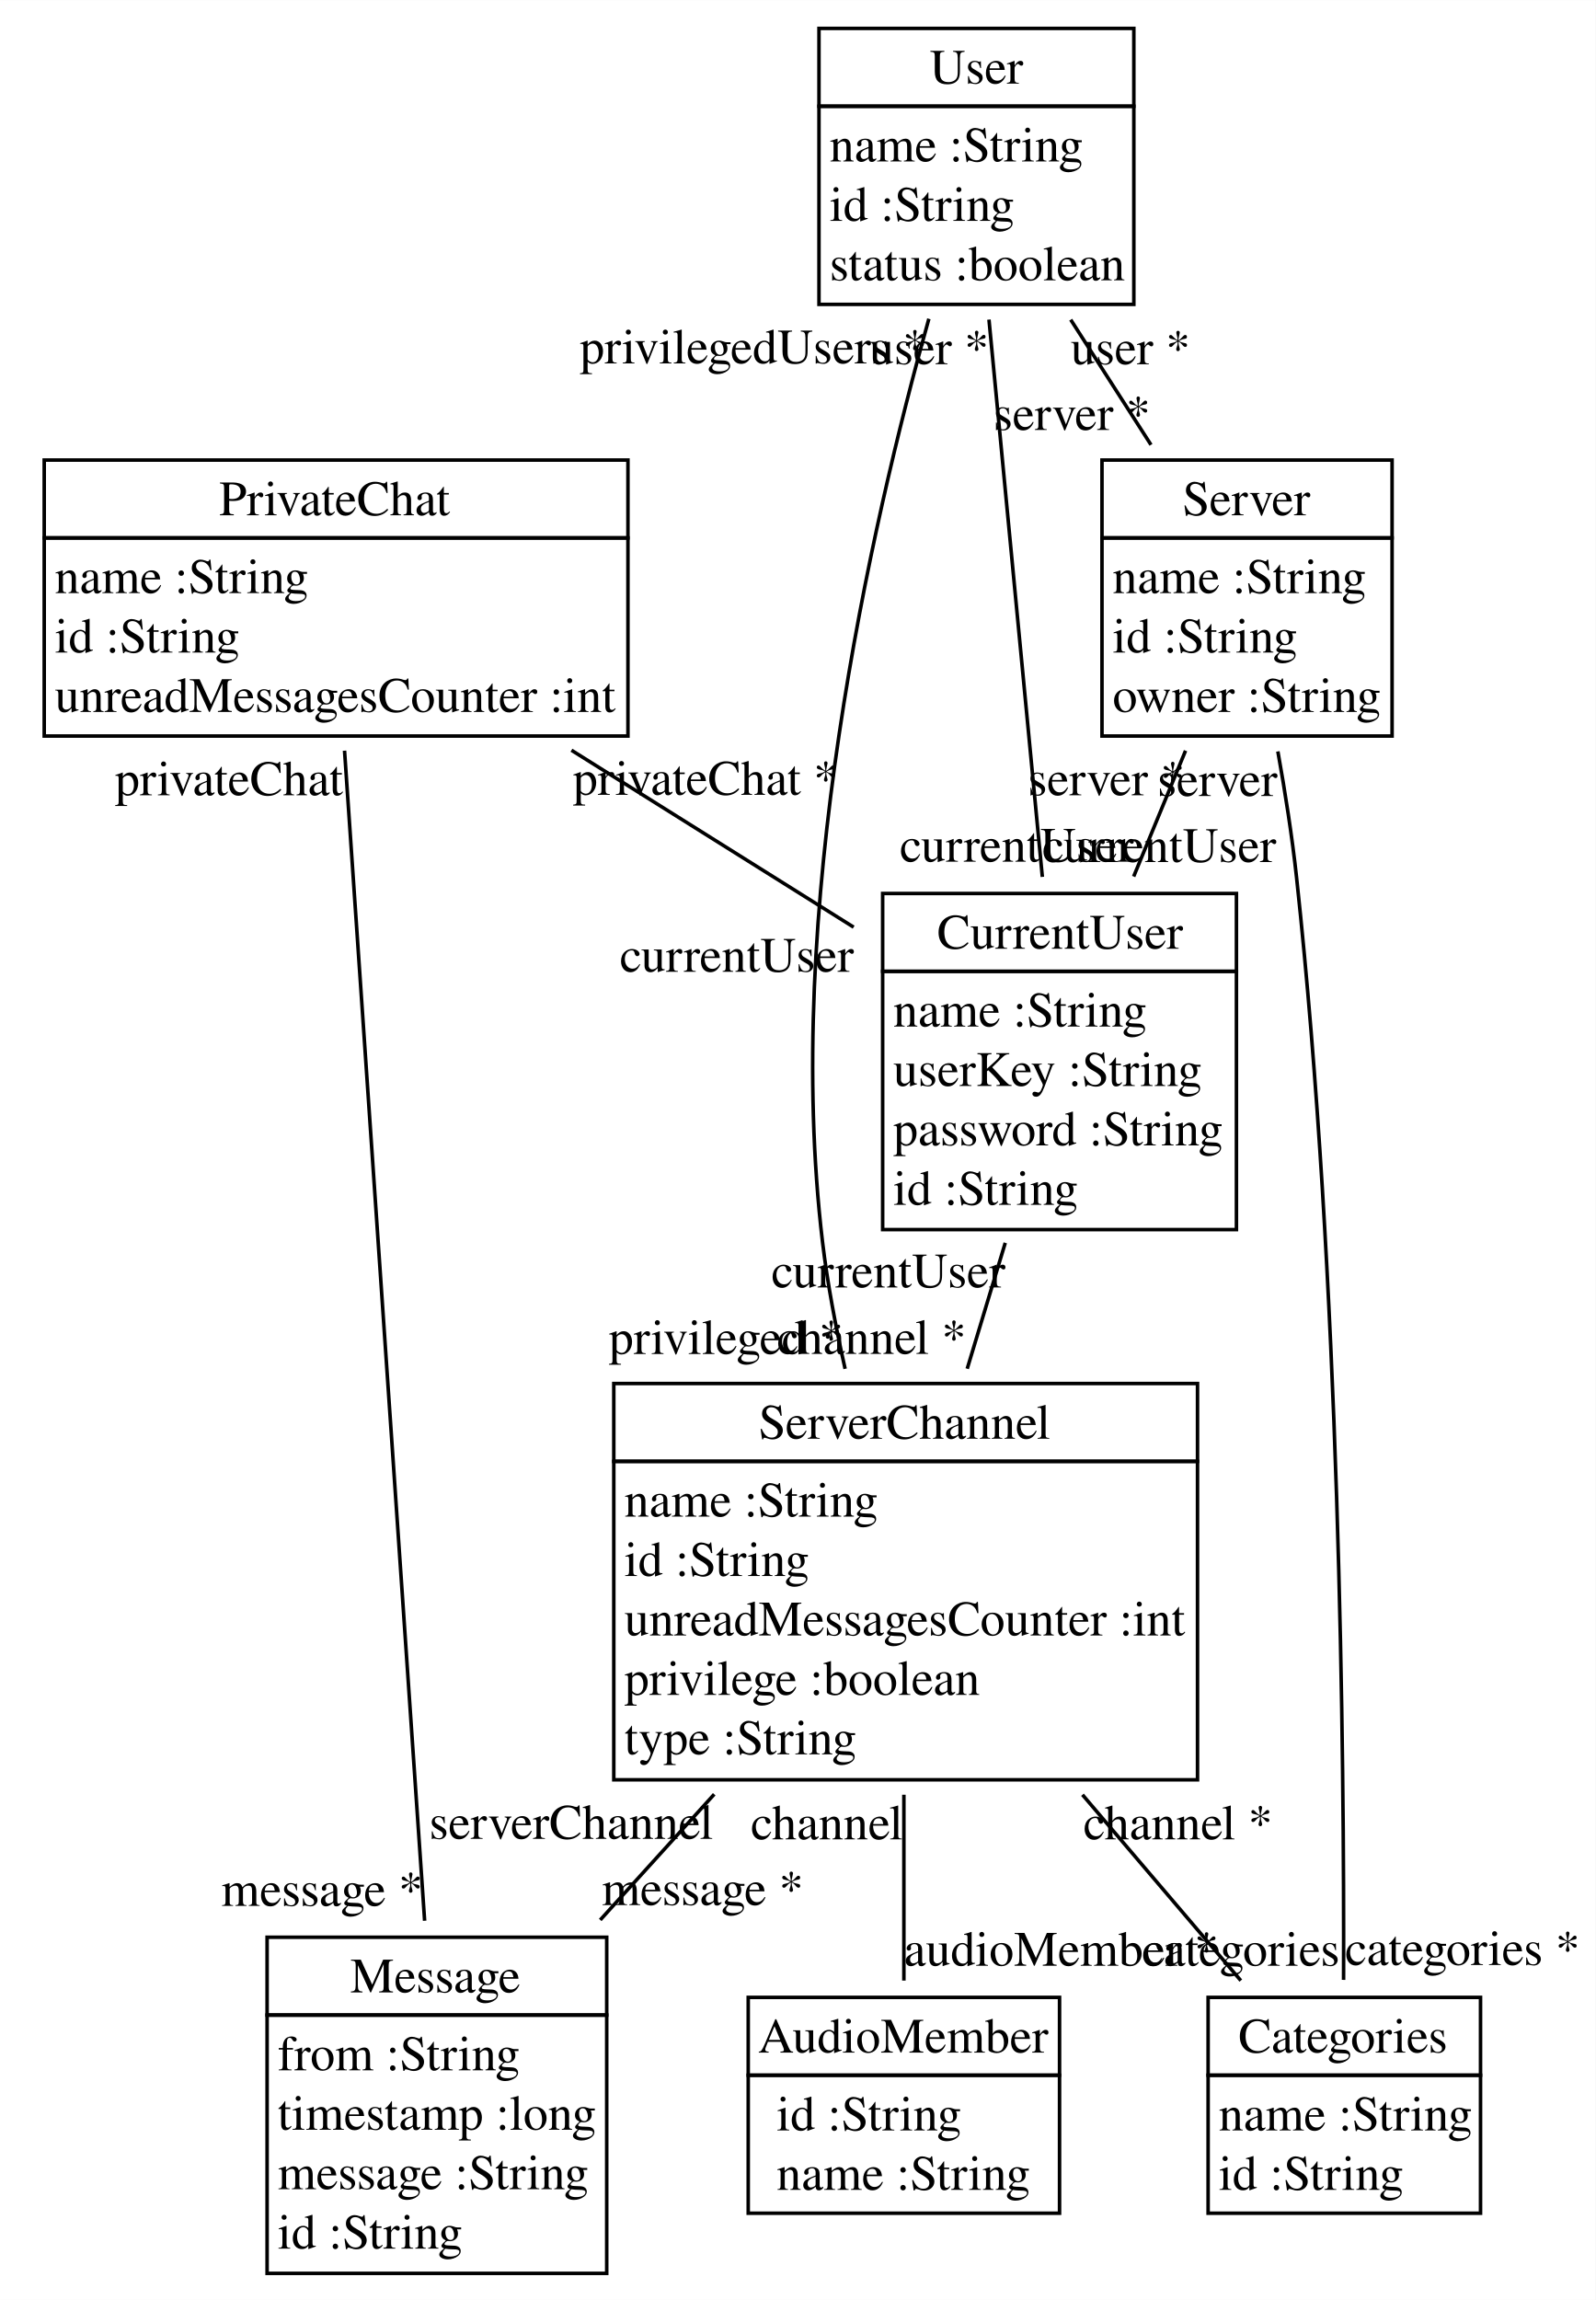
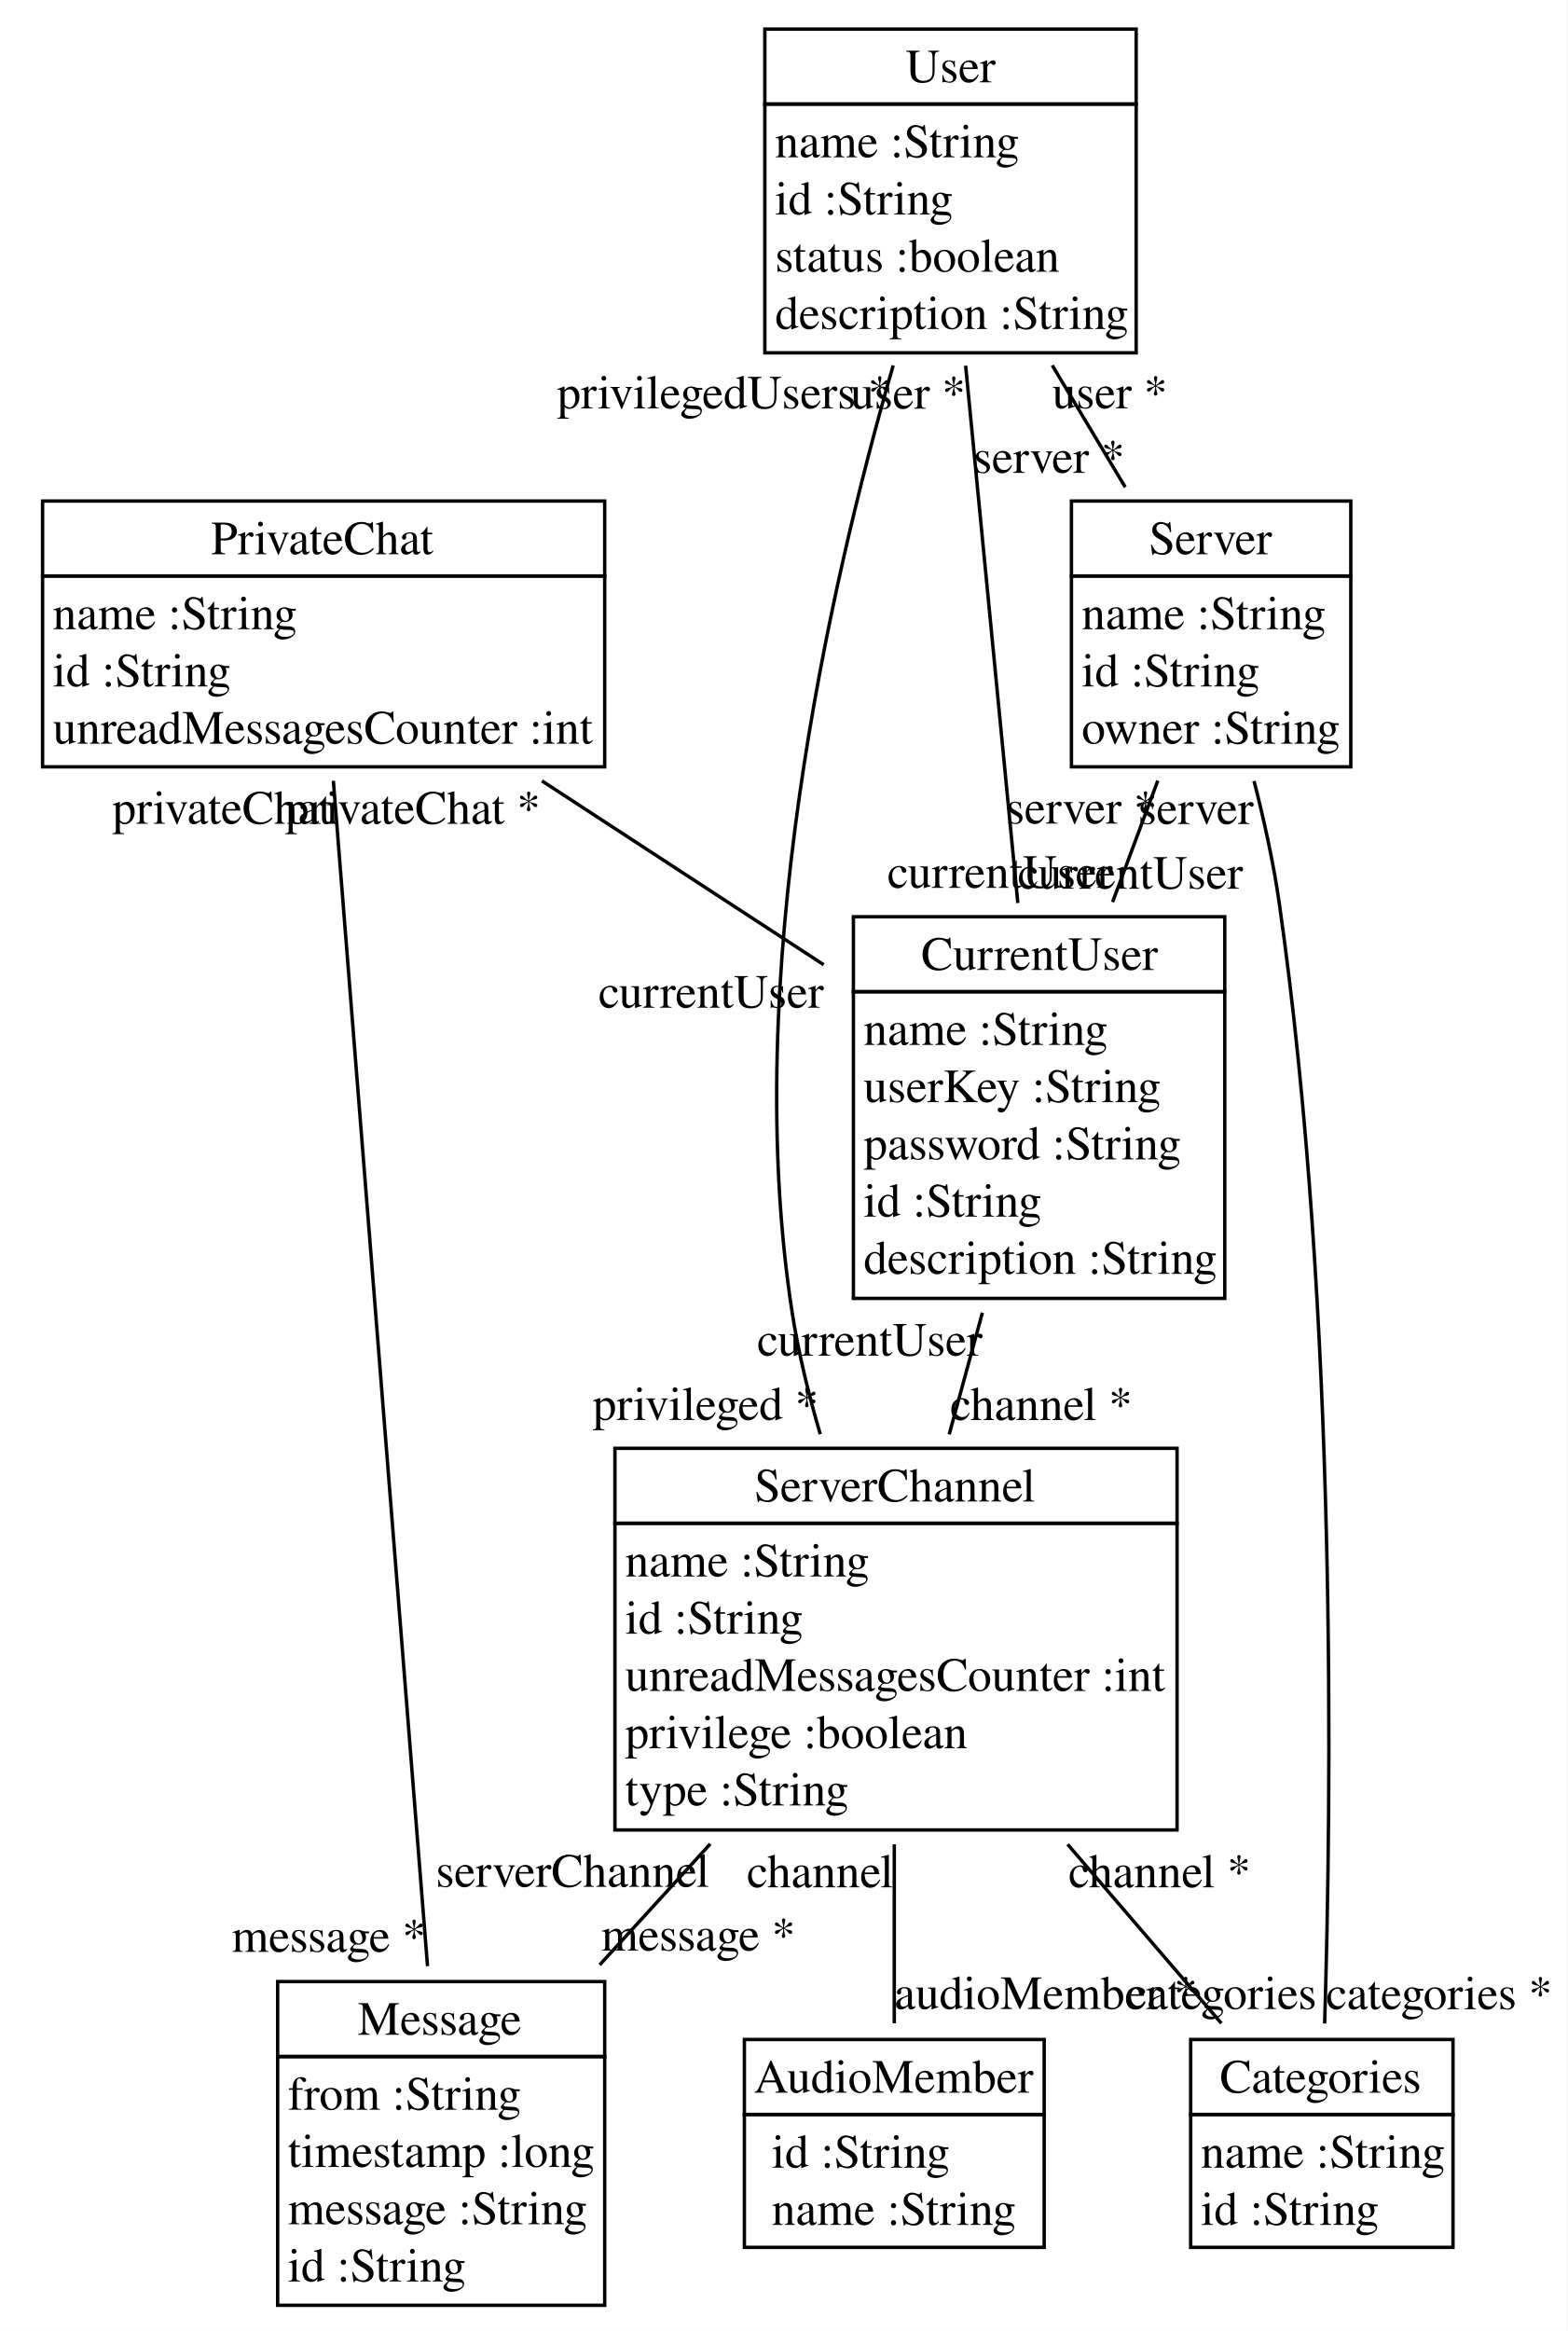
- <svg xmlns="http://www.w3.org/2000/svg" width="451px" height="650px" viewBox="0.00 0.00 451.04 650.00">
-   <g id="graph0" class="graph" transform="scale(1.0 1.0) rotate(0) translate(4 646)">
-     <polygon fill="white" stroke="transparent" points="-4,4 -4,-646 447.04,-646 447.04,4 -4,4" />
+ <svg xmlns="http://www.w3.org/2000/svg" width="460px" height="684px" viewBox="0.00 0.00 460.06 684.00">
+   <g id="graph0" class="graph" transform="scale(1.0 1.0) rotate(0) translate(4 680)">
+     <polygon fill="white" stroke="transparent" points="-4,4 -4,-680 456.06,-680 456.06,4 -4,4" />
    <g id="node1" class="node">
-       <polygon fill="none" stroke="black" points="207.5,-59.5 207.5,-81.5 295.5,-81.5 295.5,-59.5 207.5,-59.5" />
-       <text text-anchor="start" x="210.29" y="-65.9" font-family="Times,serif" font-size="14.00">AudioMember</text>
-       <polygon fill="none" stroke="black" points="207.5,-20.5 207.5,-59.5 295.5,-59.5 295.5,-20.5 207.5,-20.5" />
-       <text text-anchor="start" x="215.53" y="-43.9" font-family="Times,serif" font-size="14.00">id :String</text>
-       <text text-anchor="start" x="215.53" y="-27.1" font-family="Times,serif" font-size="14.00">name :String</text>
+       <polygon fill="none" stroke="black" points="214.5,-59.5 214.5,-81.5 302.5,-81.5 302.5,-59.5 214.5,-59.5" />
+       <text text-anchor="start" x="217.29" y="-65.9" font-family="Times,serif" font-size="14.00">AudioMember</text>
+       <polygon fill="none" stroke="black" points="214.5,-20.5 214.5,-59.5 302.5,-59.5 302.5,-20.5 214.5,-20.5" />
+       <text text-anchor="start" x="222.53" y="-43.9" font-family="Times,serif" font-size="14.00">id :String</text>
+       <text text-anchor="start" x="222.53" y="-27.1" font-family="Times,serif" font-size="14.00">name :String</text>
    </g>
    <g id="node7" class="node">
-       <polygon fill="none" stroke="black" points="169.5,-233 169.5,-255 334.5,-255 334.5,-233 169.5,-233" />
-       <text text-anchor="start" x="210.41" y="-239.4" font-family="Times,serif" font-size="14.00">ServerChannel</text>
-       <polygon fill="none" stroke="black" points="169.5,-143 169.5,-233 334.5,-233 334.5,-143 169.5,-143" />
-       <text text-anchor="start" x="172.5" y="-217.4" font-family="Times,serif" font-size="14.00">name :String</text>
-       <text text-anchor="start" x="172.5" y="-200.6" font-family="Times,serif" font-size="14.00">id :String</text>
-       <text text-anchor="start" x="172.5" y="-183.8" font-family="Times,serif" font-size="14.00">unreadMessagesCounter :int</text>
-       <text text-anchor="start" x="172.5" y="-167" font-family="Times,serif" font-size="14.00">privilege :boolean</text>
-       <text text-anchor="start" x="172.5" y="-150.2" font-family="Times,serif" font-size="14.00">type :String</text>
+       <polygon fill="none" stroke="black" points="176.5,-233 176.5,-255 341.5,-255 341.5,-233 176.5,-233" />
+       <text text-anchor="start" x="217.41" y="-239.4" font-family="Times,serif" font-size="14.00">ServerChannel</text>
+       <polygon fill="none" stroke="black" points="176.5,-143 176.5,-233 341.5,-233 341.5,-143 176.5,-143" />
+       <text text-anchor="start" x="179.5" y="-217.4" font-family="Times,serif" font-size="14.00">name :String</text>
+       <text text-anchor="start" x="179.5" y="-200.6" font-family="Times,serif" font-size="14.00">id :String</text>
+       <text text-anchor="start" x="179.5" y="-183.8" font-family="Times,serif" font-size="14.00">unreadMessagesCounter :int</text>
+       <text text-anchor="start" x="179.5" y="-167" font-family="Times,serif" font-size="14.00">privilege :boolean</text>
+       <text text-anchor="start" x="179.5" y="-150.2" font-family="Times,serif" font-size="14.00">type :String</text>
    </g>
    <g id="edge1" class="edge">
-       <path fill="none" stroke="black" d="M251.5,-86.25C251.5,-101.86 251.5,-120.88 251.5,-138.77" />
-       <text text-anchor="middle" x="229.73" y="-126.17" font-family="Times,serif" font-size="14.00">channel</text>
-       <text text-anchor="middle" x="296.02" y="-90.45" font-family="Times,serif" font-size="14.00">audioMember *</text>
+       <path fill="none" stroke="black" d="M258.5,-86.25C258.5,-101.86 258.5,-120.88 258.5,-138.77" />
+       <text text-anchor="middle" x="236.73" y="-126.17" font-family="Times,serif" font-size="14.00">channel</text>
+       <text text-anchor="middle" x="303.02" y="-90.45" font-family="Times,serif" font-size="14.00">audioMember *</text>
    </g>
    <g id="node2" class="node">
-       <polygon fill="none" stroke="black" points="337.5,-59.5 337.5,-81.5 414.5,-81.5 414.5,-59.5 337.5,-59.5" />
-       <text text-anchor="start" x="346.07" y="-65.9" font-family="Times,serif" font-size="14.00">Categories</text>
-       <polygon fill="none" stroke="black" points="337.5,-20.5 337.5,-59.5 414.5,-59.5 414.5,-20.5 337.5,-20.5" />
-       <text text-anchor="start" x="340.5" y="-43.9" font-family="Times,serif" font-size="14.00">name :String</text>
-       <text text-anchor="start" x="340.5" y="-27.1" font-family="Times,serif" font-size="14.00">id :String</text>
+       <polygon fill="none" stroke="black" points="345.5,-59.5 345.5,-81.5 422.5,-81.5 422.5,-59.5 345.5,-59.5" />
+       <text text-anchor="start" x="354.07" y="-65.9" font-family="Times,serif" font-size="14.00">Categories</text>
+       <polygon fill="none" stroke="black" points="345.5,-20.5 345.5,-59.5 422.5,-59.5 422.5,-20.5 345.5,-20.5" />
+       <text text-anchor="start" x="348.5" y="-43.9" font-family="Times,serif" font-size="14.00">name :String</text>
+       <text text-anchor="start" x="348.5" y="-27.1" font-family="Times,serif" font-size="14.00">id :String</text>
    </g>
    <g id="node6" class="node">
-       <polygon fill="none" stroke="black" points="307.5,-494 307.5,-516 389.5,-516 389.5,-494 307.5,-494" />
-       <text text-anchor="start" x="330.23" y="-500.4" font-family="Times,serif" font-size="14.00">Server</text>
-       <polygon fill="none" stroke="black" points="307.5,-438 307.5,-494 389.5,-494 389.5,-438 307.5,-438" />
-       <text text-anchor="start" x="310.5" y="-478.4" font-family="Times,serif" font-size="14.00">name :String</text>
-       <text text-anchor="start" x="310.5" y="-461.6" font-family="Times,serif" font-size="14.00">id :String</text>
-       <text text-anchor="start" x="310.5" y="-444.8" font-family="Times,serif" font-size="14.00">owner :String</text>
+       <polygon fill="none" stroke="black" points="310.5,-511 310.5,-533 392.5,-533 392.5,-511 310.5,-511" />
+       <text text-anchor="start" x="333.23" y="-517.4" font-family="Times,serif" font-size="14.00">Server</text>
+       <polygon fill="none" stroke="black" points="310.5,-455 310.5,-511 392.5,-511 392.5,-455 310.5,-455" />
+       <text text-anchor="start" x="313.5" y="-495.4" font-family="Times,serif" font-size="14.00">name :String</text>
+       <text text-anchor="start" x="313.5" y="-478.6" font-family="Times,serif" font-size="14.00">id :String</text>
+       <text text-anchor="start" x="313.5" y="-461.8" font-family="Times,serif" font-size="14.00">owner :String</text>
    </g>
    <g id="edge2" class="edge">
-       <path fill="none" stroke="black" d="M375.79,-86.45C375.98,-148.51 374.78,-284.31 362.5,-398 361.24,-409.63 359.28,-422.13 357.21,-433.65" />
-       <text text-anchor="middle" x="340.12" y="-421.05" font-family="Times,serif" font-size="14.00">server</text>
-       <text text-anchor="middle" x="409.42" y="-90.65" font-family="Times,serif" font-size="14.00">categories *</text>
+       <path fill="none" stroke="black" d="M384.82,-86.2C386.8,-150.5 388.66,-295.01 371.5,-415 369.82,-426.76 367.05,-439.31 364.1,-450.83" />
+       <text text-anchor="middle" x="347" y="-438.23" font-family="Times,serif" font-size="14.00">server</text>
+       <text text-anchor="middle" x="418.44" y="-90.4" font-family="Times,serif" font-size="14.00">categories *</text>
    </g>
    <g id="edge3" class="edge">
-       <path fill="none" stroke="black" d="M346.74,-86.25C333.43,-101.86 317.23,-120.88 301.98,-138.77" />
-       <text text-anchor="middle" x="329" y="-126.17" font-family="Times,serif" font-size="14.00">channel *</text>
-       <text text-anchor="middle" x="346.74" y="-90.45" font-family="Times,serif" font-size="14.00">categories</text>
+       <path fill="none" stroke="black" d="M354.51,-86.25C341.09,-101.86 324.76,-120.88 309.39,-138.77" />
+       <text text-anchor="middle" x="336.4" y="-126.17" font-family="Times,serif" font-size="14.00">channel *</text>
+       <text text-anchor="middle" x="354.51" y="-90.45" font-family="Times,serif" font-size="14.00">categories</text>
    </g>
    <g id="node3" class="node">
-       <polygon fill="none" stroke="black" points="245.5,-371.5 245.5,-393.5 345.5,-393.5 345.5,-371.5 245.5,-371.5" />
-       <text text-anchor="start" x="260.91" y="-377.9" font-family="Times,serif" font-size="14.00">CurrentUser</text>
-       <polygon fill="none" stroke="black" points="245.5,-298.5 245.5,-371.5 345.5,-371.5 345.5,-298.5 245.5,-298.5" />
-       <text text-anchor="start" x="248.5" y="-355.9" font-family="Times,serif" font-size="14.00">name :String</text>
-       <text text-anchor="start" x="248.5" y="-339.1" font-family="Times,serif" font-size="14.00">userKey :String</text>
-       <text text-anchor="start" x="248.5" y="-322.3" font-family="Times,serif" font-size="14.00">password :String</text>
-       <text text-anchor="start" x="248.5" y="-305.5" font-family="Times,serif" font-size="14.00">id :String</text>
+       <polygon fill="none" stroke="black" points="246.5,-389 246.5,-411 355.5,-411 355.5,-389 246.5,-389" />
+       <text text-anchor="start" x="266.41" y="-395.4" font-family="Times,serif" font-size="14.00">CurrentUser</text>
+       <polygon fill="none" stroke="black" points="246.5,-299 246.5,-389 355.5,-389 355.5,-299 246.5,-299" />
+       <text text-anchor="start" x="249.5" y="-373.4" font-family="Times,serif" font-size="14.00">name :String</text>
+       <text text-anchor="start" x="249.5" y="-356.6" font-family="Times,serif" font-size="14.00">userKey :String</text>
+       <text text-anchor="start" x="249.5" y="-339.8" font-family="Times,serif" font-size="14.00">password :String</text>
+       <text text-anchor="start" x="249.5" y="-323" font-family="Times,serif" font-size="14.00">id :String</text>
+       <text text-anchor="start" x="249.5" y="-306.2" font-family="Times,serif" font-size="14.00">description :String</text>
    </g>
    <g id="node5" class="node">
-       <polygon fill="none" stroke="black" points="8.5,-494 8.5,-516 173.5,-516 173.5,-494 8.5,-494" />
-       <text text-anchor="start" x="57.95" y="-500.4" font-family="Times,serif" font-size="14.00">PrivateChat</text>
-       <polygon fill="none" stroke="black" points="8.5,-438 8.5,-494 173.5,-494 173.5,-438 8.5,-438" />
-       <text text-anchor="start" x="11.5" y="-478.4" font-family="Times,serif" font-size="14.00">name :String</text>
-       <text text-anchor="start" x="11.5" y="-461.6" font-family="Times,serif" font-size="14.00">id :String</text>
-       <text text-anchor="start" x="11.5" y="-444.8" font-family="Times,serif" font-size="14.00">unreadMessagesCounter :int</text>
+       <polygon fill="none" stroke="black" points="8.5,-511 8.5,-533 173.5,-533 173.5,-511 8.5,-511" />
+       <text text-anchor="start" x="57.95" y="-517.4" font-family="Times,serif" font-size="14.00">PrivateChat</text>
+       <polygon fill="none" stroke="black" points="8.5,-455 8.5,-511 173.5,-511 173.5,-455 8.5,-455" />
+       <text text-anchor="start" x="11.5" y="-495.4" font-family="Times,serif" font-size="14.00">name :String</text>
+       <text text-anchor="start" x="11.5" y="-478.6" font-family="Times,serif" font-size="14.00">id :String</text>
+       <text text-anchor="start" x="11.5" y="-461.8" font-family="Times,serif" font-size="14.00">unreadMessagesCounter :int</text>
    </g>
    <g id="edge5" class="edge">
-       <path fill="none" stroke="black" d="M237.3,-383.98C212.45,-399.56 183.28,-417.84 157.53,-433.99" />
-       <text text-anchor="middle" x="195.43" y="-421.39" font-family="Times,serif" font-size="14.00">privateChat *</text>
-       <text text-anchor="middle" x="204.27" y="-371.38" font-family="Times,serif" font-size="14.00">currentUser</text>
+       <path fill="none" stroke="black" d="M237.78,-396.92C211.67,-413.95 181.38,-433.71 155.08,-450.87" />
+       <text text-anchor="middle" x="117.18" y="-438.27" font-family="Times,serif" font-size="14.00">privateChat *</text>
+       <text text-anchor="middle" x="204.74" y="-384.32" font-family="Times,serif" font-size="14.00">currentUser</text>
    </g>
    <g id="edge6" class="edge">
-       <path fill="none" stroke="black" d="M316.45,-398.29C321.31,-410.07 326.43,-422.49 331.12,-433.86" />
-       <text text-anchor="middle" x="308.77" y="-421.26" font-family="Times,serif" font-size="14.00">server *</text>
-       <text text-anchor="middle" x="283.41" y="-402.49" font-family="Times,serif" font-size="14.00">currentUser</text>
+       <path fill="none" stroke="black" d="M322.57,-415.29C327.04,-427.3 331.65,-439.69 335.85,-450.95" />
+       <text text-anchor="middle" x="313.5" y="-438.35" font-family="Times,serif" font-size="14.00">server *</text>
+       <text text-anchor="middle" x="289.54" y="-419.49" font-family="Times,serif" font-size="14.00">currentUser</text>
    </g>
    <g id="node8" class="node">
-       <polygon fill="none" stroke="black" points="227.5,-616 227.5,-638 316.5,-638 316.5,-616 227.5,-616" />
-       <text text-anchor="start" x="258.79" y="-622.4" font-family="Times,serif" font-size="14.00">User</text>
-       <polygon fill="none" stroke="black" points="227.5,-560 227.5,-616 316.5,-616 316.5,-560 227.5,-560" />
-       <text text-anchor="start" x="230.5" y="-600.4" font-family="Times,serif" font-size="14.00">name :String</text>
-       <text text-anchor="start" x="230.5" y="-583.6" font-family="Times,serif" font-size="14.00">id :String</text>
-       <text text-anchor="start" x="230.5" y="-566.8" font-family="Times,serif" font-size="14.00">status :boolean</text>
+       <polygon fill="none" stroke="black" points="220.5,-649.5 220.5,-671.5 329.5,-671.5 329.5,-649.5 220.5,-649.5" />
+       <text text-anchor="start" x="261.79" y="-655.9" font-family="Times,serif" font-size="14.00">User</text>
+       <polygon fill="none" stroke="black" points="220.5,-576.5 220.5,-649.5 329.5,-649.5 329.5,-576.5 220.5,-576.5" />
+       <text text-anchor="start" x="223.5" y="-633.9" font-family="Times,serif" font-size="14.00">name :String</text>
+       <text text-anchor="start" x="223.5" y="-617.1" font-family="Times,serif" font-size="14.00">id :String</text>
+       <text text-anchor="start" x="223.5" y="-600.3" font-family="Times,serif" font-size="14.00">status :boolean</text>
+       <text text-anchor="start" x="223.5" y="-583.5" font-family="Times,serif" font-size="14.00">description :String</text>
    </g>
    <g id="edge7" class="edge">
-       <path fill="none" stroke="black" d="M290.64,-398.19C286.21,-444.51 279.72,-512.22 275.55,-555.7" />
-       <text text-anchor="middle" x="258.64" y="-543.1" font-family="Times,serif" font-size="14.00">user *</text>
-       <text text-anchor="middle" x="323.68" y="-402.39" font-family="Times,serif" font-size="14.00">currentUser</text>
+       <path fill="none" stroke="black" d="M294.76,-415.04C290.17,-462.27 283.8,-527.81 279.44,-572.72" />
+       <text text-anchor="middle" x="262.53" y="-560.12" font-family="Times,serif" font-size="14.00">user *</text>
+       <text text-anchor="middle" x="327.8" y="-419.24" font-family="Times,serif" font-size="14.00">currentUser</text>
    </g>
    <g id="node4" class="node">
-       <polygon fill="none" stroke="black" points="71.5,-76.5 71.5,-98.5 167.5,-98.5 167.5,-76.5 71.5,-76.5" />
-       <text text-anchor="start" x="95.01" y="-82.9" font-family="Times,serif" font-size="14.00">Message</text>
-       <polygon fill="none" stroke="black" points="71.5,-3.5 71.5,-76.5 167.5,-76.5 167.5,-3.5 71.5,-3.5" />
-       <text text-anchor="start" x="74.5" y="-60.9" font-family="Times,serif" font-size="14.00">from :String</text>
-       <text text-anchor="start" x="74.5" y="-44.1" font-family="Times,serif" font-size="14.00">timestamp :long</text>
-       <text text-anchor="start" x="74.5" y="-27.3" font-family="Times,serif" font-size="14.00">message :String</text>
-       <text text-anchor="start" x="74.5" y="-10.5" font-family="Times,serif" font-size="14.00">id :String</text>
+       <polygon fill="none" stroke="black" points="77.5,-76.5 77.5,-98.5 173.5,-98.5 173.5,-76.5 77.5,-76.5" />
+       <text text-anchor="start" x="101.01" y="-82.9" font-family="Times,serif" font-size="14.00">Message</text>
+       <polygon fill="none" stroke="black" points="77.5,-3.5 77.5,-76.5 173.5,-76.5 173.5,-3.5 77.5,-3.5" />
+       <text text-anchor="start" x="80.5" y="-60.9" font-family="Times,serif" font-size="14.00">from :String</text>
+       <text text-anchor="start" x="80.5" y="-44.1" font-family="Times,serif" font-size="14.00">timestamp :long</text>
+       <text text-anchor="start" x="80.5" y="-27.3" font-family="Times,serif" font-size="14.00">message :String</text>
+       <text text-anchor="start" x="80.5" y="-10.5" font-family="Times,serif" font-size="14.00">id :String</text>
    </g>
    <g id="edge8" class="edge">
-       <path fill="none" stroke="black" d="M116.03,-103.16C110.25,-187.58 98.75,-355.47 93.39,-433.86" />
-       <text text-anchor="middle" x="60.73" y="-421.26" font-family="Times,serif" font-size="14.00">privateChat</text>
-       <text text-anchor="middle" x="87.07" y="-107.36" font-family="Times,serif" font-size="14.00">message *</text>
+       <path fill="none" stroke="black" d="M121.49,-103.03C114.52,-190.71 100.32,-369.45 93.85,-450.89" />
+       <text text-anchor="middle" x="61.19" y="-438.29" font-family="Times,serif" font-size="14.00">privateChat</text>
+       <text text-anchor="middle" x="92.52" y="-107.23" font-family="Times,serif" font-size="14.00">message *</text>
    </g>
    <g id="edge9" class="edge">
-       <path fill="none" stroke="black" d="M165.67,-103.39C176.08,-114.86 187.21,-127.13 197.89,-138.91" />
-       <text text-anchor="middle" x="157.47" y="-126.31" font-family="Times,serif" font-size="14.00">serverChannel</text>
-       <text text-anchor="middle" x="194.63" y="-107.59" font-family="Times,serif" font-size="14.00">message *</text>
+       <path fill="none" stroke="black" d="M172.02,-103.39C182.5,-114.86 193.72,-127.13 204.49,-138.91" />
+       <text text-anchor="middle" x="164.06" y="-126.31" font-family="Times,serif" font-size="14.00">serverChannel</text>
+       <text text-anchor="middle" x="200.98" y="-107.59" font-family="Times,serif" font-size="14.00">message *</text>
    </g>
    <g id="edge11" class="edge">
-       <path fill="none" stroke="black" d="M321.35,-520.31C313.99,-531.78 306.02,-544.2 298.66,-555.67" />
-       <text text-anchor="middle" x="315.57" y="-543.07" font-family="Times,serif" font-size="14.00">user *</text>
-       <text text-anchor="middle" x="299.01" y="-524.51" font-family="Times,serif" font-size="14.00">server *</text>
+       <path fill="none" stroke="black" d="M326.29,-537.08C319.45,-548.49 311.96,-560.98 304.87,-572.82" />
+       <text text-anchor="middle" x="321.78" y="-560.22" font-family="Times,serif" font-size="14.00">user *</text>
+       <text text-anchor="middle" x="303.94" y="-541.28" font-family="Times,serif" font-size="14.00">server *</text>
    </g>
    <g id="edge4" class="edge">
-       <path fill="none" stroke="black" d="M269.4,-259.18C272.97,-270.98 276.68,-283.28 280.16,-294.76" />
-       <text text-anchor="middle" x="247.12" y="-282.16" font-family="Times,serif" font-size="14.00">currentUser</text>
-       <text text-anchor="middle" x="242.38" y="-263.38" font-family="Times,serif" font-size="14.00">channel *</text>
+       <path fill="none" stroke="black" d="M274.62,-259.1C277.81,-270.81 281.16,-283.1 284.36,-294.8" />
+       <text text-anchor="middle" x="251.32" y="-282.2" font-family="Times,serif" font-size="14.00">currentUser</text>
+       <text text-anchor="middle" x="301.64" y="-263.3" font-family="Times,serif" font-size="14.00">channel *</text>
    </g>
    <g id="edge10" class="edge">
-       <path fill="none" stroke="black" d="M234.89,-259.15C232.23,-270.94 229.9,-283.29 228.5,-295 217.36,-388.38 242.18,-497.48 258.56,-555.92" />
-       <text text-anchor="middle" x="208.99" y="-543.32" font-family="Times,serif" font-size="14.00">privilegedUsers *</text>
-       <text text-anchor="middle" x="201.26" y="-263.35" font-family="Times,serif" font-size="14.00">privileged *</text>
+       <path fill="none" stroke="black" d="M236.77,-259.14C233.34,-270.87 230.32,-283.21 228.5,-295 213.37,-393.18 239.51,-508.2 258.18,-572.79" />
+       <text text-anchor="middle" x="208.61" y="-560.19" font-family="Times,serif" font-size="14.00">privilegedUsers *</text>
+       <text text-anchor="middle" x="203.14" y="-263.34" font-family="Times,serif" font-size="14.00">privileged *</text>
    </g>
  </g>
</svg>
